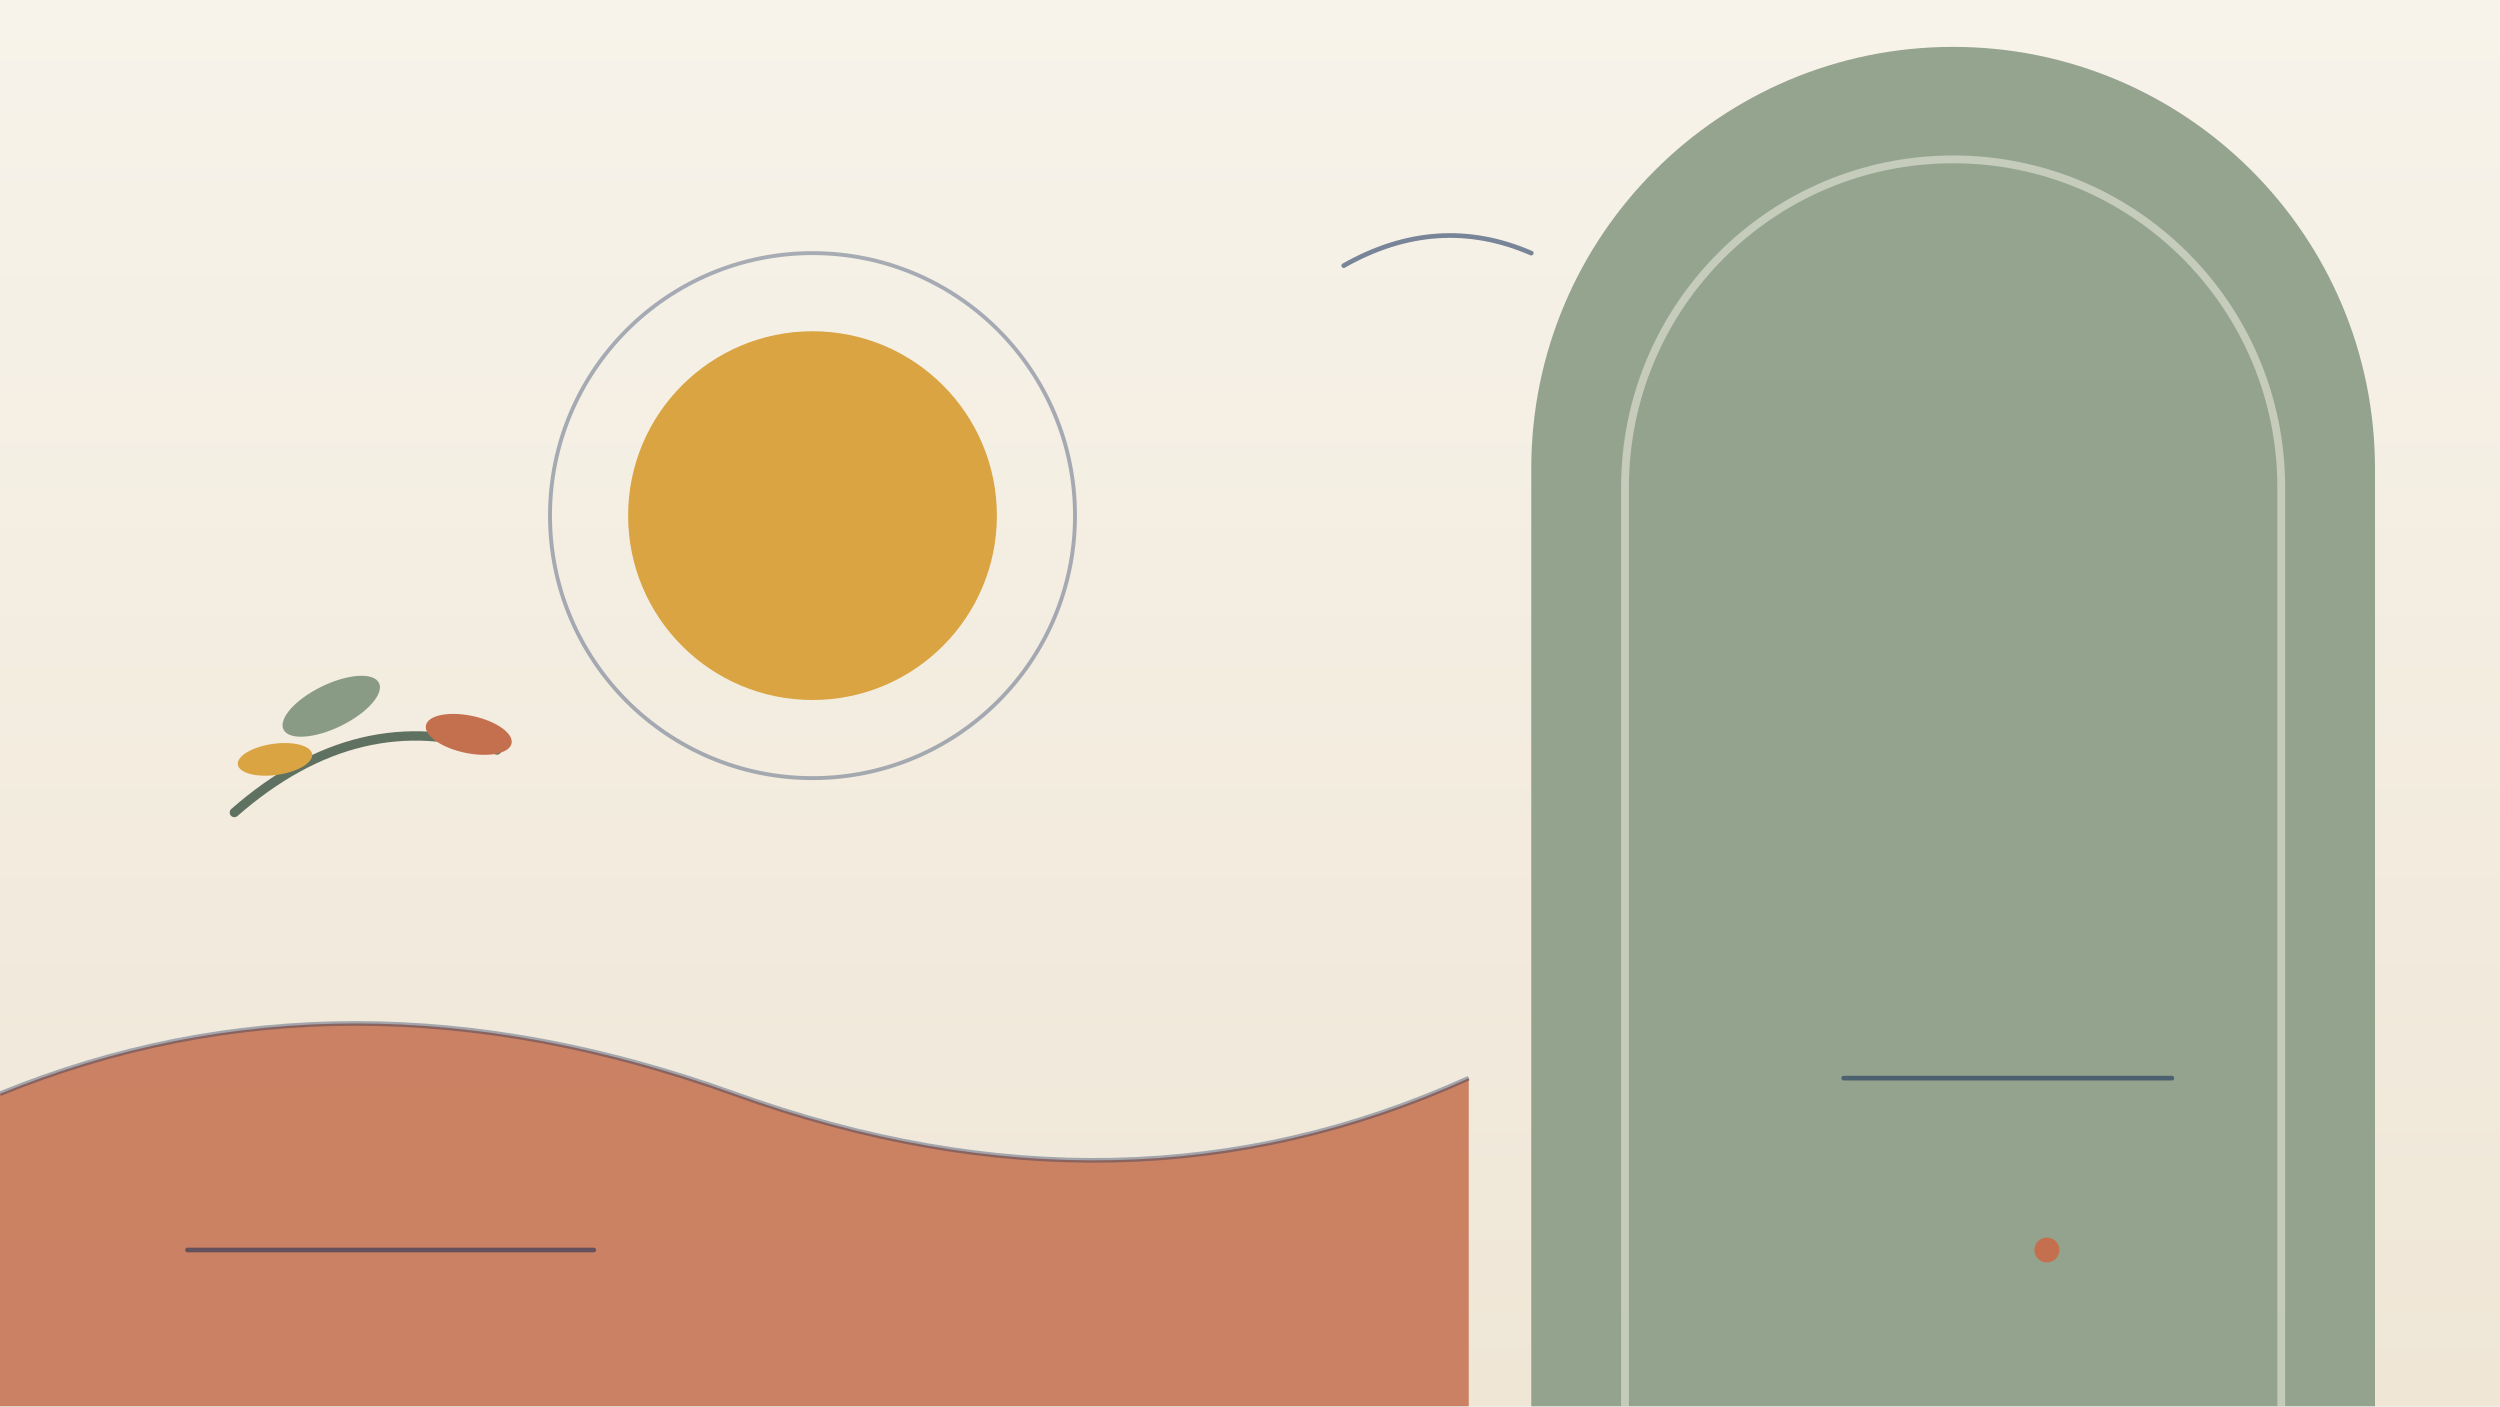
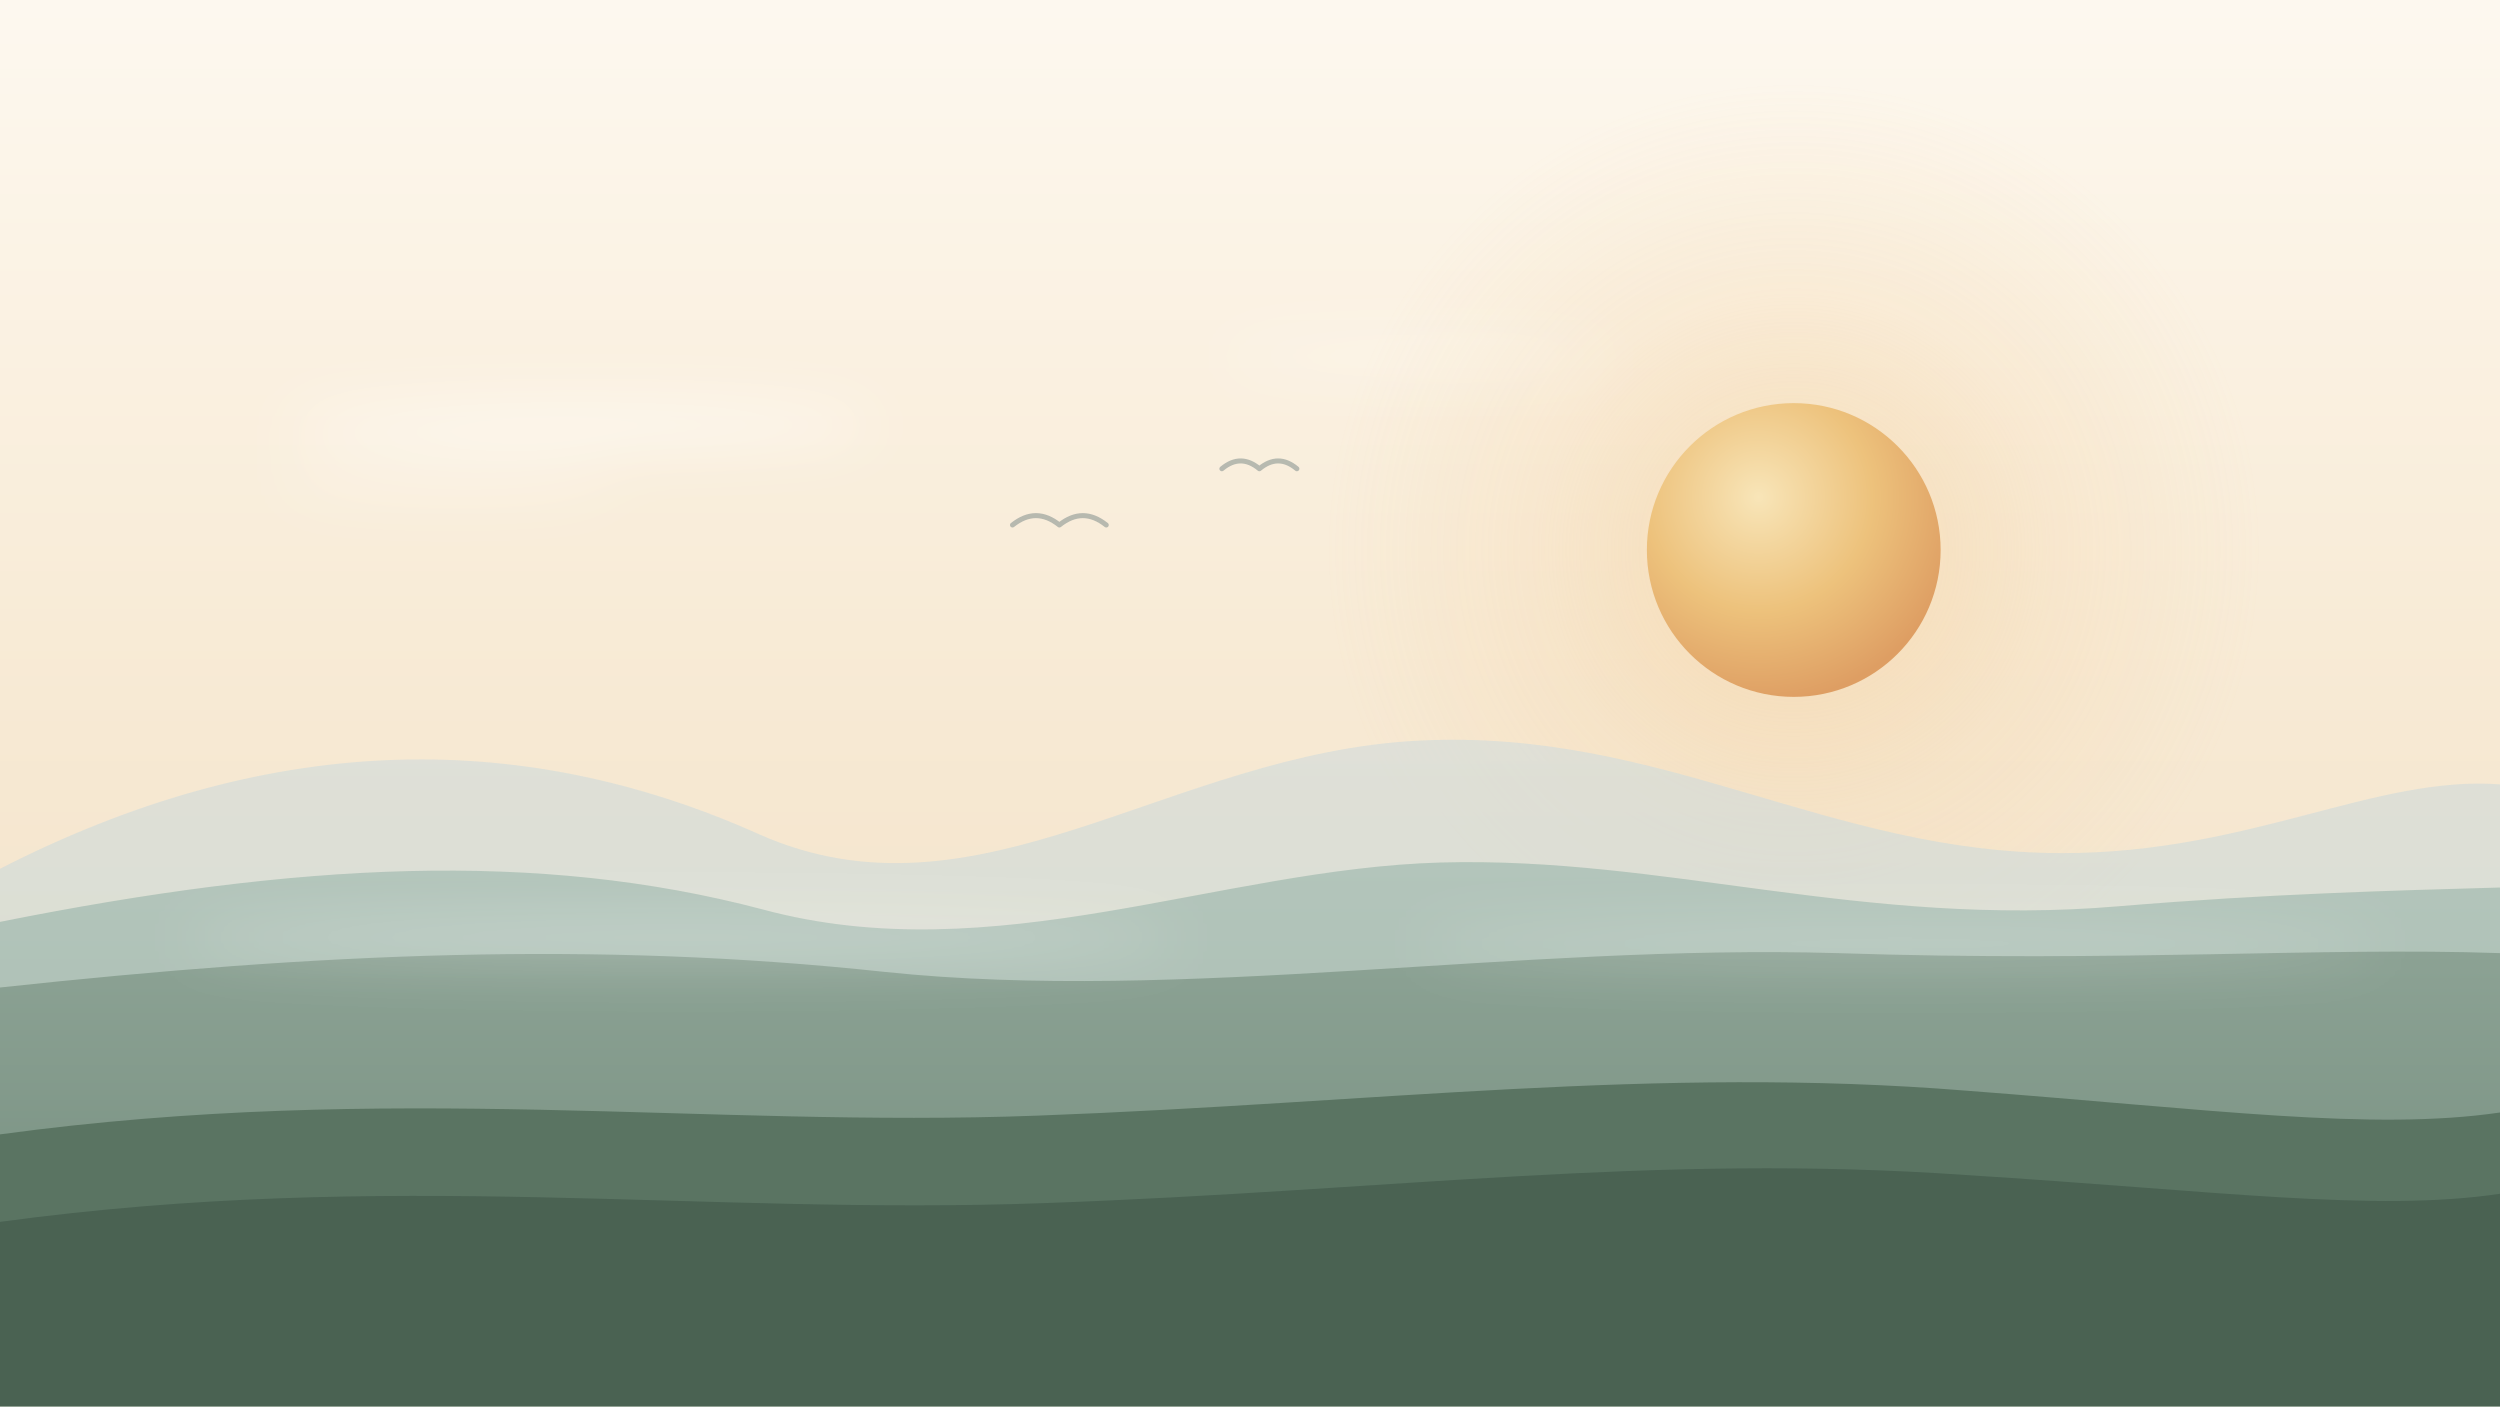
- <svg xmlns="http://www.w3.org/2000/svg" viewBox="0 0 1600 900" role="img" aria-label="拱门与光影插画">
+ <svg xmlns="http://www.w3.org/2000/svg" viewBox="0 0 1600 900" role="img" aria-label="晨光下的层叠山峦插画">
  <defs>
-     <linearGradient id="aboutSky" x1="0" y1="0" x2="0" y2="1">
-       <stop offset="0" stop-color="#F7F3EA" />
-       <stop offset="1" stop-color="#EFE6D6" />
+     <linearGradient id="aSky" x1="0" y1="0" x2="0" y2="1">
+       <stop offset="0" stop-color="#FDF8EF" />
+       <stop offset="0.45" stop-color="#F8EBD6" />
+       <stop offset="1" stop-color="#EFDCC0" />
    </linearGradient>
+     <radialGradient id="aGlow" cx="0.5" cy="0.5" r="0.5">
+       <stop offset="0" stop-color="#F2C583" stop-opacity="0.42" />
+       <stop offset="0.55" stop-color="#EFBE7C" stop-opacity="0.13" />
+       <stop offset="1" stop-color="#EFBE7C" stop-opacity="0" />
+     </radialGradient>
+     <radialGradient id="aSun" cx="0.38" cy="0.32" r="0.7">
+       <stop offset="0" stop-color="#F8E5B8" />
+       <stop offset="0.55" stop-color="#EDC27C" />
+       <stop offset="1" stop-color="#DE9E63" />
+     </radialGradient>
+     <linearGradient id="aFar" x1="0" y1="0" x2="0" y2="1">
+       <stop offset="0" stop-color="#D5DDDA" />
+       <stop offset="1" stop-color="#C8D4CF" />
+     </linearGradient>
+     <linearGradient id="aMid" x1="0" y1="0" x2="0" y2="1">
+       <stop offset="0" stop-color="#B0C3B8" />
+       <stop offset="1" stop-color="#9FB5A8" />
+     </linearGradient>
+     <linearGradient id="aNear" x1="0" y1="0" x2="0" y2="1">
+       <stop offset="0" stop-color="#8CA294" />
+       <stop offset="1" stop-color="#6E8878" />
+     </linearGradient>
+     <filter id="aBlur" x="-40%" y="-220%" width="180%" height="540%">
+       <feGaussianBlur stdDeviation="18" />
+     </filter>
  </defs>
-   <rect width="1600" height="900" fill="url(#aboutSky)" />
-   <path d="M980 900 L980 300 A270 270 0 0 1 1520 300 L1520 900 Z" fill="#8A9B85" opacity="0.9" />
-   <path d="M1040 900 L1040 312 A210 210 0 0 1 1460 312 L1460 900" fill="none" stroke="#F7F3EA" stroke-width="5" opacity="0.5" />
-   <path d="M0 700 Q220 610 470 700 T940 690 L940 900 L0 900 Z" fill="#C4704F" opacity="0.85" />
-   <path d="M0 700 Q220 610 470 700 T940 690" fill="none" stroke="#102956" stroke-width="3" opacity="0.35" />
-   <circle cx="520" cy="330" r="118" fill="#D9A441" />
-   <circle cx="520" cy="330" r="168" fill="none" stroke="#102956" stroke-width="2.5" opacity="0.35" />
-   <g fill="none" stroke="#102956" stroke-width="3" opacity="0.55" stroke-linecap="round">
-     <path d="M120 800 h260" />
-     <path d="M1180 690 h210" />
-     <path d="M860 170 q60 -34 120 -8" />
+   <rect width="1600" height="900" fill="url(#aSky)" />
+   <circle cx="1148" cy="352" r="300" fill="url(#aGlow)" />
+   <circle cx="1148" cy="352" r="94" fill="url(#aSun)" />
+   <g fill="#FFFFFF" filter="url(#aBlur)">
+     <ellipse cx="372" cy="272" rx="188" ry="15" opacity="0.5" />
+     <ellipse cx="288" cy="308" rx="110" ry="10" opacity="0.3" />
+     <ellipse cx="906" cy="228" rx="126" ry="11" opacity="0.28" />
  </g>
-   <g>
-     <path d="M150 520 q80 -70 168 -40" fill="none" stroke="#5F7261" stroke-width="6" stroke-linecap="round" />
-     <ellipse cx="212" cy="452" rx="34" ry="14" fill="#8A9B85" transform="rotate(-26 212 452)" />
-     <ellipse cx="300" cy="470" rx="28" ry="12" fill="#C4704F" transform="rotate(12 300 470)" />
-     <ellipse cx="176" cy="486" rx="24" ry="10" fill="#D9A441" transform="rotate(-8 176 486)" />
+   <path d="M0 556 C 168 470 330 464 486 534 C 626 596 748 482 908 474            C 1064 466 1170 546 1320 546 C 1440 546 1520 496 1600 502 L1600 900 L0 900 Z" fill="url(#aFar)" opacity="0.7" />
+   <path d="M0 590 C 190 552 344 544 488 582 C 636 622 780 556 922 552            C 1066 548 1192 594 1356 580 C 1452 572 1530 570 1600 568 L1600 900 L0 900 Z" fill="url(#aMid)" opacity="0.92" />
+   <path d="M0 632 C 204 610 380 602 566 622 C 756 642 972 604 1176 610            C 1358 616 1484 606 1600 610 L1600 900 L0 900 Z" fill="url(#aNear)" />
+   <g fill="#FFFFFF" filter="url(#aBlur)">
+     <ellipse cx="436" cy="600" rx="320" ry="14" opacity="0.26" />
+     <ellipse cx="1216" cy="604" rx="310" ry="12" opacity="0.22" />
  </g>
-   <circle cx="1310" cy="800" r="8" fill="#C4704F" />
+   <path d="M0 726 C 250 692 452 722 664 714 C 880 706 1060 682 1258 698            C 1416 710 1518 724 1600 712 L1600 900 L0 900 Z" fill="#5A7462" />
+   <path d="M0 782 C 250 748 448 778 668 770 C 892 762 1058 738 1258 752            C 1418 762 1520 776 1600 764 L1600 900 L0 900 Z" fill="#3C5346" opacity="0.55" />
+   <g stroke="#5A6F72" fill="none" stroke-width="3.2" stroke-linecap="round" opacity="0.42">
+     <path d="M648 336q15-12 30 0M678 336q15-12 30 0" />
+     <path d="M782 300q12-10 24 0M806 300q12-10 24 0" />
+   </g>
</svg>
